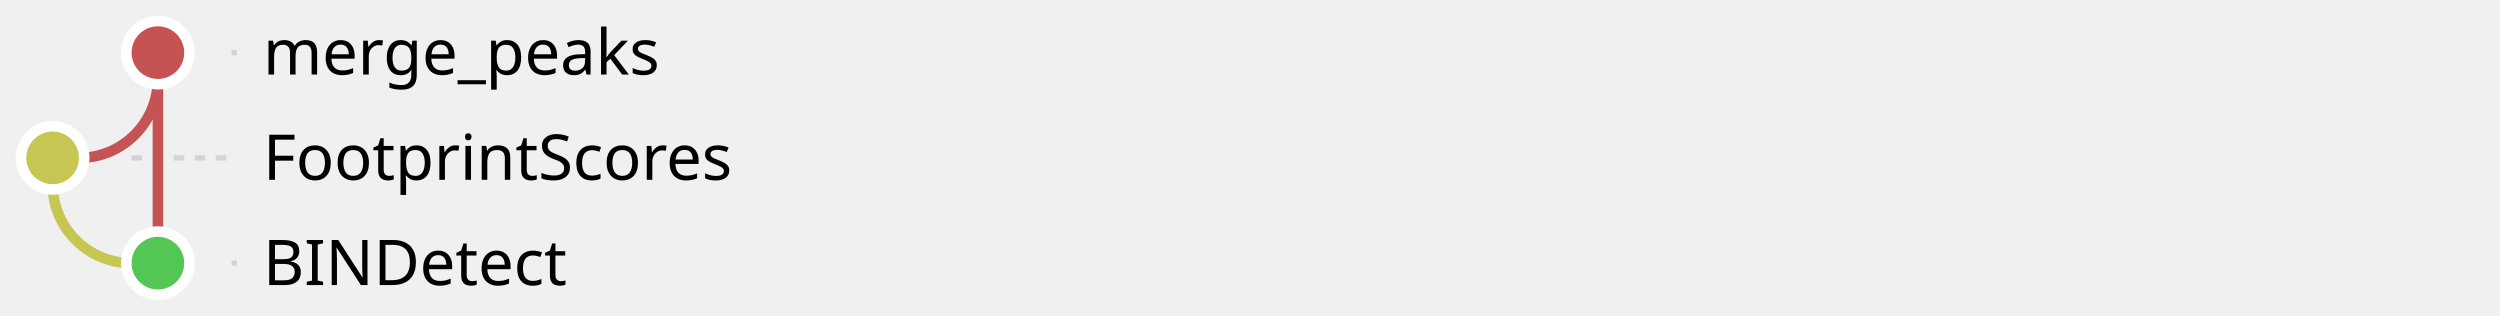
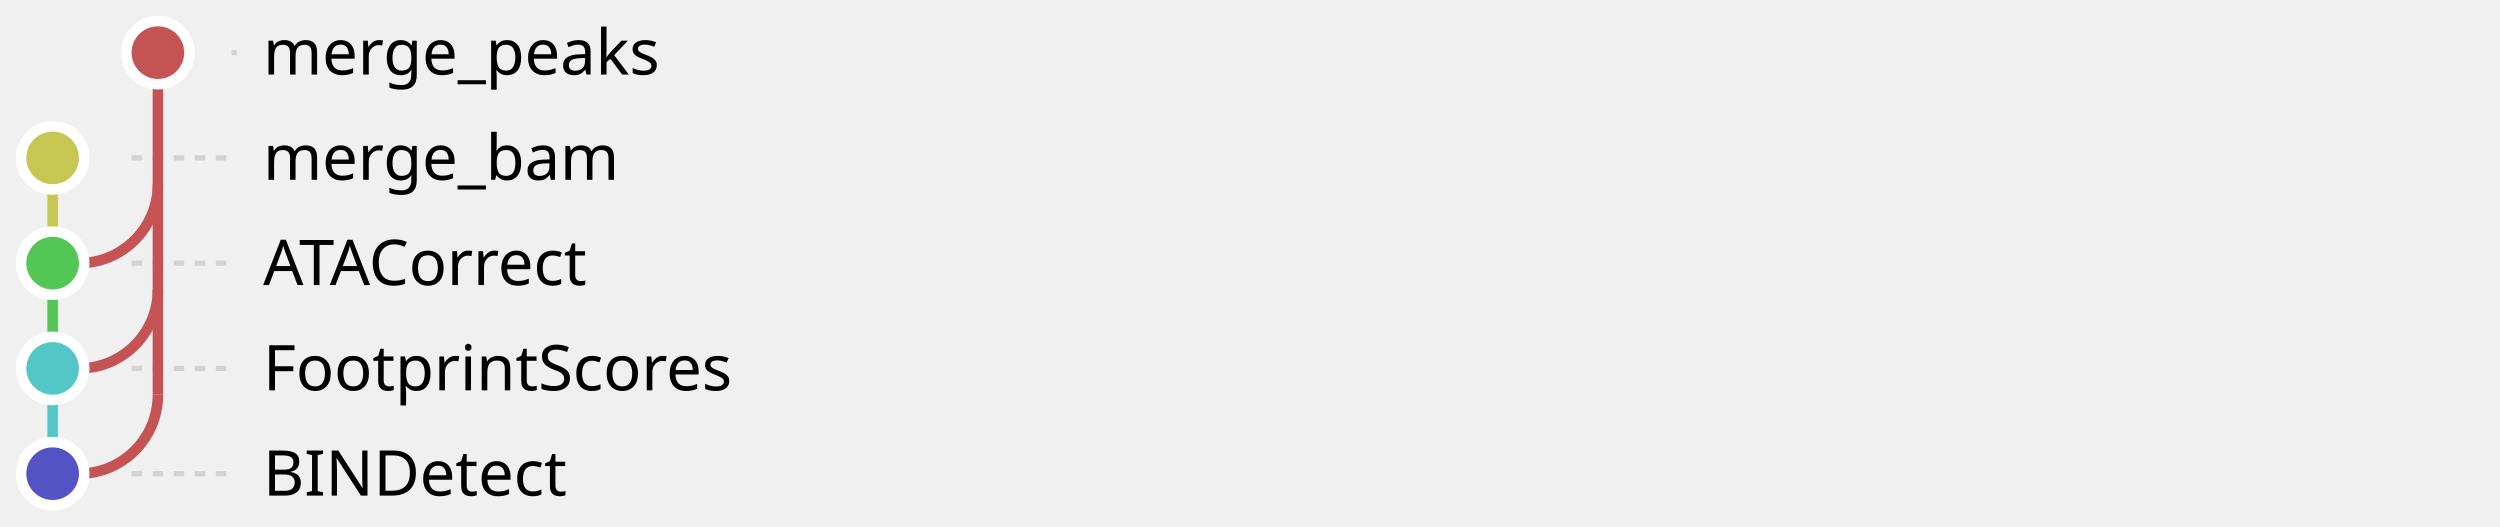
- <svg xmlns="http://www.w3.org/2000/svg" baseProfile="full" height="100%" version="1.1" viewBox="25.0,5.0,475.0,60.0" width="100%">
+ <svg xmlns="http://www.w3.org/2000/svg" baseProfile="full" height="100%" version="1.1" viewBox="25.0,5.0,475.0,100.0" width="100%">
  <defs />
  <g>
    <line stroke="lightgrey" stroke-dasharray="2" x1="70.0" x2="69.0" y1="15.0" y2="15.0" />
    <line stroke="lightgrey" stroke-dasharray="2" x1="50.0" x2="69.0" y1="35.0" y2="35.0" />
-     <line stroke="lightgrey" stroke-dasharray="2" x1="70.0" x2="69.0" y1="55.0" y2="55.0" />
+     <line stroke="lightgrey" stroke-dasharray="2" x1="50.0" x2="69.0" y1="55.0" y2="55.0" />
+     <line stroke="lightgrey" stroke-dasharray="2" x1="50.0" x2="69.0" y1="75.0" y2="75.0" />
+     <line stroke="lightgrey" stroke-dasharray="2" x1="50.0" x2="69.0" y1="95.0" y2="95.0" />
  </g>
  <g>
-     <line stroke="#c6c653" stroke-width="2.0" x1="35.0" x2="35.0" y1="35.0" y2="40.0" />
-     <line stroke="#c65353" stroke-width="2.0" x1="55.0" x2="55.0" y1="15.0" y2="55.0" />
+     <line stroke="#c6c653" stroke-width="2.0" x1="35.0" x2="35.0" y1="35.0" y2="55.0" />
+     <line stroke="#53c653" stroke-width="2.0" x1="35.0" x2="35.0" y1="55.0" y2="75.0" />
+     <line stroke="#53c6c6" stroke-width="2.0" x1="35.0" x2="35.0" y1="75.0" y2="95.0" />
+     <line stroke="#c65353" stroke-width="2.0" x1="55.0" x2="55.0" y1="15.0" y2="80.0" />
  </g>
  <g>
-     <line stroke="white" stroke-width="6.0" x1="35.0" x2="40.0" y1="35.0" y2="35.0" />
-     <line stroke="white" stroke-width="6.0" x1="50.0" x2="55.0" y1="55.0" y2="55.0" />
+     <line stroke="white" stroke-width="6.0" x1="35.0" x2="40.0" y1="55.0" y2="55.0" />
+     <line stroke="white" stroke-width="6.0" x1="35.0" x2="40.0" y1="75.0" y2="75.0" />
+     <line stroke="white" stroke-width="6.0" x1="35.0" x2="40.0" y1="95.0" y2="95.0" />
  </g>
  <g>
-     <path d="M 55.0,20.0 a15.0,15.0 0 0,1 -15.0,15.0" fill="none" stroke="#c65353" stroke-width="2.0" />
-     <line stroke="#c65353" stroke-width="2.0" x1="35.0" x2="40.0" y1="35.0" y2="35.0" />
-     <path d="M 35.0,40.0 a15.0,15.0 0 0,0 15.0,15.0" fill="none" stroke="#c6c653" stroke-width="2.0" />
-     <line stroke="#c6c653" stroke-width="2.0" x1="50.0" x2="55.0" y1="55.0" y2="55.0" />
+     <path d="M 55.0,40.0 a15.0,15.0 0 0,1 -15.0,15.0" fill="none" stroke="#c65353" stroke-width="2.0" />
+     <line stroke="#c65353" stroke-width="2.0" x1="35.0" x2="40.0" y1="55.0" y2="55.0" />
+     <path d="M 55.0,60.0 a15.0,15.0 0 0,1 -15.0,15.0" fill="none" stroke="#c65353" stroke-width="2.0" />
+     <line stroke="#c65353" stroke-width="2.0" x1="35.0" x2="40.0" y1="75.0" y2="75.0" />
+     <path d="M 55.0,80.0 a15.0,15.0 0 0,1 -15.0,15.0" fill="none" stroke="#c65353" stroke-width="2.0" />
+     <line stroke="#c65353" stroke-width="2.0" x1="35.0" x2="40.0" y1="95.0" y2="95.0" />
  </g>
  <g>
    <circle cx="55.0" cy="15.0" fill="#c65353" id="Nmerge_peaks" r="6.0" stroke="white" stroke-width="2.0" />
    <text dominant-baseline="middle" font-family="sans-serif" font-size="inherit" x="75.0" y="15.0">merge_peaks</text>
-     <circle cx="35.0" cy="35.0" fill="#c6c653" id="NFootprintScores" r="6.0" stroke="white" stroke-width="2.0" />
-     <text dominant-baseline="middle" font-family="sans-serif" font-size="inherit" x="75.0" y="35.0">FootprintScores</text>
-     <circle cx="55.0" cy="55.0" fill="#53c653" id="NBINDetect" r="6.0" stroke="white" stroke-width="2.0" />
-     <text dominant-baseline="middle" font-family="sans-serif" font-size="inherit" x="75.0" y="55.0">BINDetect</text>
+     <circle cx="35.0" cy="35.0" fill="#c6c653" id="Nmerge_bam" r="6.0" stroke="white" stroke-width="2.0" />
+     <text dominant-baseline="middle" font-family="sans-serif" font-size="inherit" x="75.0" y="35.0">merge_bam</text>
+     <circle cx="35.0" cy="55.0" fill="#53c653" id="NATACorrect" r="6.0" stroke="white" stroke-width="2.0" />
+     <text dominant-baseline="middle" font-family="sans-serif" font-size="inherit" x="75.0" y="55.0">ATACorrect</text>
+     <circle cx="35.0" cy="75.0" fill="#53c6c6" id="NFootprintScores" r="6.0" stroke="white" stroke-width="2.0" />
+     <text dominant-baseline="middle" font-family="sans-serif" font-size="inherit" x="75.0" y="75.0">FootprintScores</text>
+     <circle cx="35.0" cy="95.0" fill="#5353c6" id="NBINDetect" r="6.0" stroke="white" stroke-width="2.0" />
+     <text dominant-baseline="middle" font-family="sans-serif" font-size="inherit" x="75.0" y="95.0">BINDetect</text>
  </g>
</svg>
